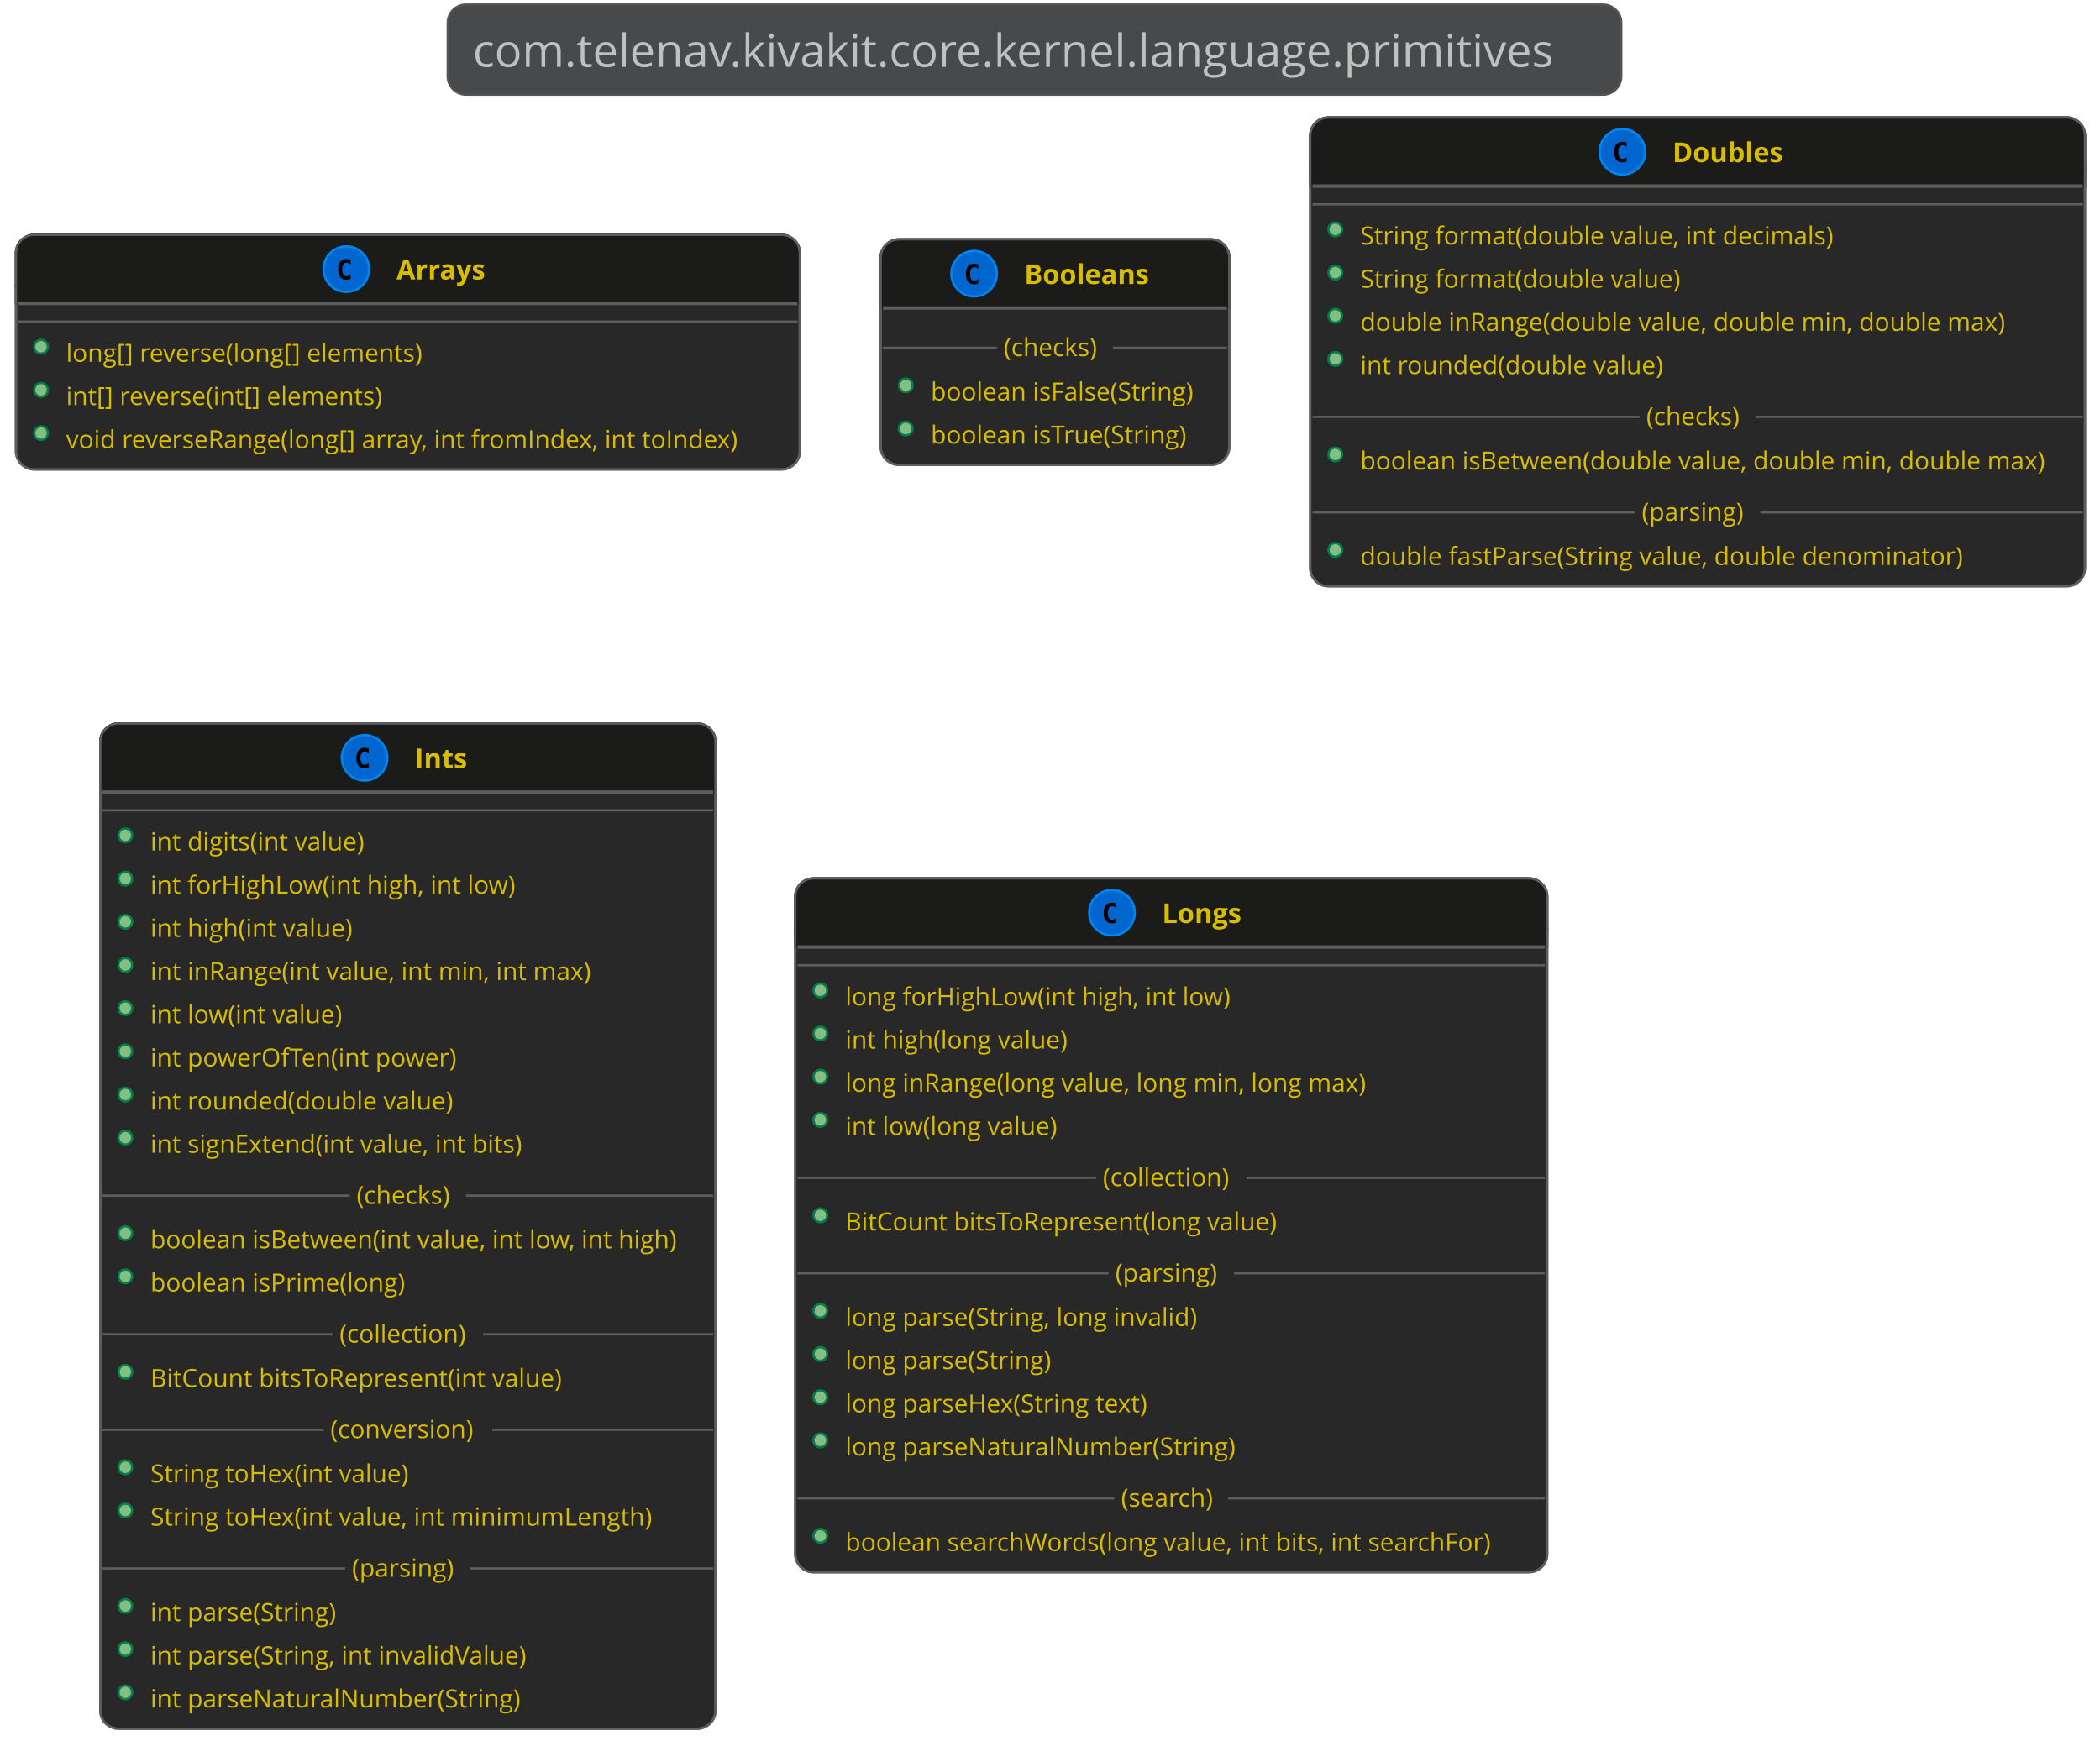
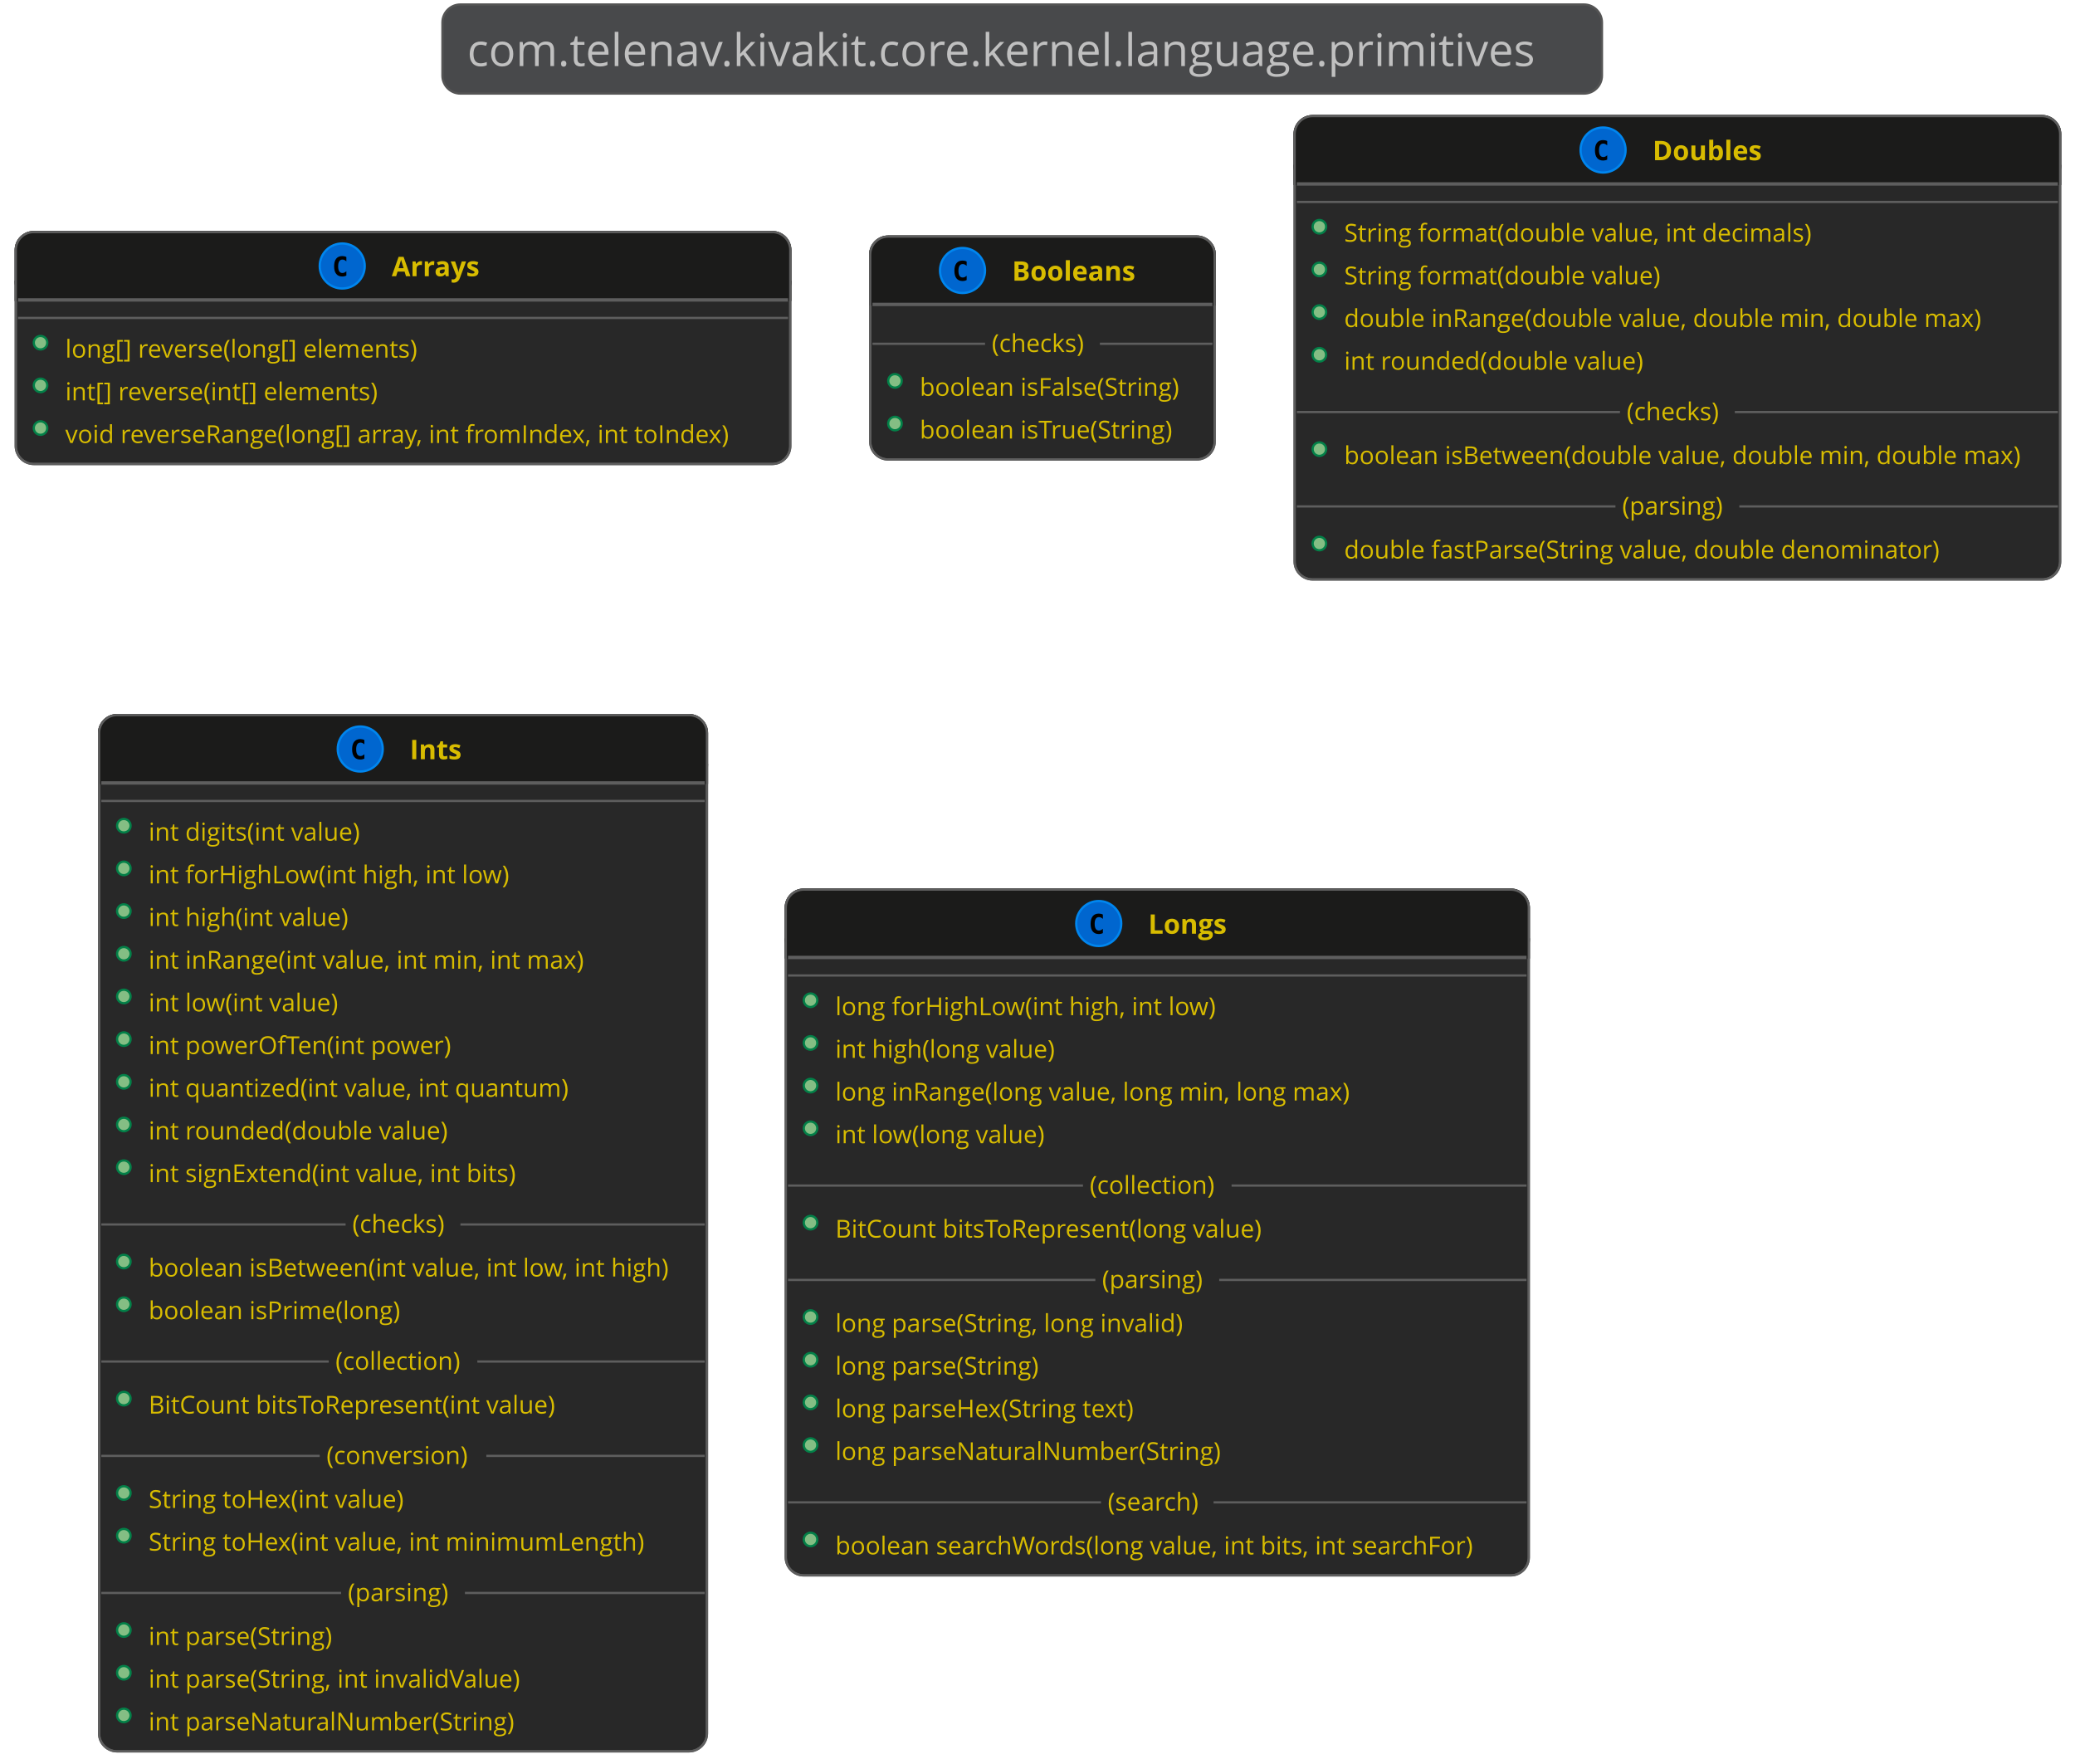
- <svg xmlns="http://www.w3.org/2000/svg" contentScriptType="application/ecmascript" contentStyleType="text/css" height="796.875px" preserveAspectRatio="none" style="width:960px;height:796px;background:#333333;" version="1.1" viewBox="0 0 960 796" width="960.417px" zoomAndPan="magnify">
+ <svg xmlns="http://www.w3.org/2000/svg" contentScriptType="application/ecmascript" contentStyleType="text/css" height="816.667px" preserveAspectRatio="none" style="width:960px;height:816px;background:#333333;" version="1.1" viewBox="0 0 960 816" width="960.417px" zoomAndPan="magnify">
  <defs />
  <g>
    <rect fill="#48494B" height="41.203" rx="8.333" ry="8.333" style="stroke:#545454;stroke-width:1.042;" width="536.458" x="204.688" y="2.083" />
    <text fill="#C0C0C0" font-family="Open Sans,Avenir,Nunito,Arial,Helvetica,SansSerif" font-size="20.833" lengthAdjust="spacing" textLength="513.542" x="216.146" y="30.558">com.telenav.kivakit.core.kernel.language.primitives</text>
    <rect codeLine="6" fill="#282828" height="107.29" id="Arrays" rx="8.333" ry="8.333" style="stroke:#5E5E5E;stroke-width:1.042;" width="358.333" x="7.292" y="107.349" />
    <rect fill="#1B1B1A" height="31.388" rx="8.333" ry="8.333" style="stroke:#1B1B1A;stroke-width:1.042;" width="358.333" x="7.292" y="107.349" />
    <rect fill="#1B1B1A" height="8.333" style="stroke:#1B1B1A;stroke-width:1.042;" width="358.333" x="7.292" y="130.404" />
    <rect codeLine="6" fill="none" height="107.29" id="Arrays" rx="8.333" ry="8.333" style="stroke:#5E5E5E;stroke-width:1.042;" width="358.333" x="7.292" y="107.349" />
    <ellipse cx="158.333" cy="123.043" fill="#0066CF" rx="10.417" ry="10.417" style="stroke:#0086EF;stroke-width:1.042;" />
    <path d="M160.244,127.468 Q159.816,127.688 159.346,127.797 Q158.876,127.907 158.358,127.907 Q156.514,127.907 155.544,126.693 Q154.574,125.478 154.574,123.183 Q154.574,120.882 155.544,119.668 Q156.514,118.453 158.358,118.453 Q158.876,118.453 159.353,118.563 Q159.829,118.673 160.244,118.892 L160.244,120.894 Q159.78,120.467 159.344,120.269 Q158.907,120.07 158.443,120.07 Q157.454,120.07 156.951,120.855 Q156.447,121.639 156.447,123.183 Q156.447,124.721 156.951,125.506 Q157.454,126.29 158.443,126.29 Q158.907,126.29 159.344,126.091 Q159.78,125.893 160.244,125.466 Z " fill="#000000" />
    <text fill="#D8BC00" font-family="Open Sans,Avenir,Nunito,Arial,Helvetica,SansSerif" font-size="12.5" font-weight="bold" lengthAdjust="spacing" textLength="41.667" x="181.25" y="127.767">Arrays</text>
    <line style="stroke:#5E5E5E;stroke-width:1.562;" x1="8.333" x2="364.583" y1="138.737" y2="138.737" />
    <line style="stroke:#5E5E5E;stroke-width:1.042;" x1="8.333" x2="364.583" y1="147.07" y2="147.07" />
    <ellipse cx="18.75" cy="158.529" fill="#84BE84" rx="3.125" ry="3.125" style="stroke:#038048;stroke-width:1.042;" />
    <text fill="#D8BC00" font-family="Open Sans,Avenir,Nunito,Arial,Helvetica,SansSerif" font-size="11.458" lengthAdjust="spacing" textLength="172.917" x="30.208" y="165.44">long[] reverse(long[] elements)</text>
    <ellipse cx="18.75" cy="178.274" fill="#84BE84" rx="3.125" ry="3.125" style="stroke:#038048;stroke-width:1.042;" />
    <text fill="#D8BC00" font-family="Open Sans,Avenir,Nunito,Arial,Helvetica,SansSerif" font-size="11.458" lengthAdjust="spacing" textLength="152.083" x="30.208" y="185.185">int[] reverse(int[] elements)</text>
    <ellipse cx="18.75" cy="198.018" fill="#84BE84" rx="3.125" ry="3.125" style="stroke:#038048;stroke-width:1.042;" />
    <text fill="#D8BC00" font-family="Open Sans,Avenir,Nunito,Arial,Helvetica,SansSerif" font-size="11.458" lengthAdjust="spacing" textLength="326.042" x="30.208" y="204.93">void reverseRange(long[] array, int fromIndex, int toIndex)</text>
    <rect codeLine="14" fill="#282828" height="103.123" id="Booleans" rx="8.333" ry="8.333" style="stroke:#5E5E5E;stroke-width:1.042;" width="159.375" x="402.604" y="109.432" />
    <rect fill="#1B1B1A" height="31.388" rx="8.333" ry="8.333" style="stroke:#1B1B1A;stroke-width:1.042;" width="159.375" x="402.604" y="109.432" />
    <rect fill="#1B1B1A" height="8.333" style="stroke:#1B1B1A;stroke-width:1.042;" width="159.375" x="402.604" y="132.487" />
    <rect codeLine="14" fill="none" height="103.123" id="Booleans" rx="8.333" ry="8.333" style="stroke:#5E5E5E;stroke-width:1.042;" width="159.375" x="402.604" y="109.432" />
    <ellipse cx="445.312" cy="125.126" fill="#0066CF" rx="10.417" ry="10.417" style="stroke:#0086EF;stroke-width:1.042;" />
    <path d="M447.223,129.551 Q446.796,129.771 446.326,129.881 Q445.856,129.991 445.337,129.991 Q443.494,129.991 442.523,128.776 Q441.553,127.561 441.553,125.266 Q441.553,122.966 442.523,121.751 Q443.494,120.536 445.337,120.536 Q445.856,120.536 446.332,120.646 Q446.808,120.756 447.223,120.976 L447.223,122.978 Q446.759,122.55 446.323,122.352 Q445.886,122.154 445.422,122.154 Q444.434,122.154 443.93,122.938 Q443.426,123.722 443.426,125.266 Q443.426,126.805 443.93,127.589 Q444.434,128.373 445.422,128.373 Q445.886,128.373 446.323,128.175 Q446.759,127.977 447.223,127.549 Z " fill="#000000" />
    <text fill="#D8BC00" font-family="Open Sans,Avenir,Nunito,Arial,Helvetica,SansSerif" font-size="12.5" font-weight="bold" lengthAdjust="spacing" textLength="59.375" x="468.229" y="129.85">Booleans</text>
    <line style="stroke:#5E5E5E;stroke-width:1.562;" x1="403.646" x2="560.938" y1="140.82" y2="140.82" />
    <ellipse cx="414.062" cy="176.19" fill="#84BE84" rx="3.125" ry="3.125" style="stroke:#038048;stroke-width:1.042;" />
    <text fill="#D8BC00" font-family="Open Sans,Avenir,Nunito,Arial,Helvetica,SansSerif" font-size="11.458" lengthAdjust="spacing" textLength="127.083" x="425.521" y="183.101">boolean isFalse(String)</text>
    <ellipse cx="414.062" cy="195.935" fill="#84BE84" rx="3.125" ry="3.125" style="stroke:#038048;stroke-width:1.042;" />
    <text fill="#D8BC00" font-family="Open Sans,Avenir,Nunito,Arial,Helvetica,SansSerif" font-size="11.458" lengthAdjust="spacing" textLength="125" x="425.521" y="202.846">boolean isTrue(String)</text>
    <line style="stroke:#5E5E5E;stroke-width:1.042;" x1="403.646" x2="455.729" y1="159.026" y2="159.026" />
    <text fill="#D8BC00" font-family="Open Sans,Avenir,Nunito,Arial,Helvetica,SansSerif" font-size="11.458" lengthAdjust="spacing" textLength="46.875" x="458.854" y="162.836">(checks)</text>
    <line style="stroke:#5E5E5E;stroke-width:1.042;" x1="508.854" x2="560.938" y1="159.026" y2="159.026" />
    <rect codeLine="21" fill="#282828" height="214.347" id="Doubles" rx="8.333" ry="8.333" style="stroke:#5E5E5E;stroke-width:1.042;" width="354.167" x="598.958" y="53.703" />
    <rect fill="#1B1B1A" height="31.388" rx="8.333" ry="8.333" style="stroke:#1B1B1A;stroke-width:1.042;" width="354.167" x="598.958" y="53.703" />
    <rect fill="#1B1B1A" height="8.333" style="stroke:#1B1B1A;stroke-width:1.042;" width="354.167" x="598.958" y="76.758" />
    <rect codeLine="21" fill="none" height="214.347" id="Doubles" rx="8.333" ry="8.333" style="stroke:#5E5E5E;stroke-width:1.042;" width="354.167" x="598.958" y="53.703" />
    <ellipse cx="741.667" cy="69.397" fill="#0066CF" rx="10.417" ry="10.417" style="stroke:#0086EF;stroke-width:1.042;" />
    <path d="M743.577,73.822 Q743.15,74.042 742.68,74.152 Q742.21,74.261 741.691,74.261 Q739.848,74.261 738.877,73.047 Q737.907,71.832 737.907,69.537 Q737.907,67.236 738.877,66.022 Q739.848,64.807 741.691,64.807 Q742.21,64.807 742.686,64.917 Q743.162,65.027 743.577,65.247 L743.577,67.249 Q743.113,66.821 742.677,66.623 Q742.24,66.425 741.777,66.425 Q740.788,66.425 740.284,67.209 Q739.781,67.993 739.781,69.537 Q739.781,71.075 740.284,71.86 Q740.788,72.644 741.777,72.644 Q742.24,72.644 742.677,72.446 Q743.113,72.247 743.577,71.82 Z " fill="#000000" />
    <text fill="#D8BC00" font-family="Open Sans,Avenir,Nunito,Arial,Helvetica,SansSerif" font-size="12.5" font-weight="bold" lengthAdjust="spacing" textLength="54.167" x="764.583" y="74.121">Doubles</text>
    <line style="stroke:#5E5E5E;stroke-width:1.562;" x1="600" x2="952.083" y1="85.091" y2="85.091" />
    <line style="stroke:#5E5E5E;stroke-width:1.042;" x1="600" x2="952.083" y1="93.424" y2="93.424" />
    <ellipse cx="610.417" cy="104.883" fill="#84BE84" rx="3.125" ry="3.125" style="stroke:#038048;stroke-width:1.042;" />
    <text fill="#D8BC00" font-family="Open Sans,Avenir,Nunito,Arial,Helvetica,SansSerif" font-size="11.458" lengthAdjust="spacing" textLength="226.042" x="621.875" y="111.794">String format(double value, int decimals)</text>
    <ellipse cx="610.417" cy="124.628" fill="#84BE84" rx="3.125" ry="3.125" style="stroke:#038048;stroke-width:1.042;" />
    <text fill="#D8BC00" font-family="Open Sans,Avenir,Nunito,Arial,Helvetica,SansSerif" font-size="11.458" lengthAdjust="spacing" textLength="153.125" x="621.875" y="131.539">String format(double value)</text>
    <ellipse cx="610.417" cy="144.373" fill="#84BE84" rx="3.125" ry="3.125" style="stroke:#038048;stroke-width:1.042;" />
    <text fill="#D8BC00" font-family="Open Sans,Avenir,Nunito,Arial,Helvetica,SansSerif" font-size="11.458" lengthAdjust="spacing" textLength="306.25" x="621.875" y="151.284">double inRange(double value, double min, double max)</text>
    <ellipse cx="610.417" cy="164.117" fill="#84BE84" rx="3.125" ry="3.125" style="stroke:#038048;stroke-width:1.042;" />
    <text fill="#D8BC00" font-family="Open Sans,Avenir,Nunito,Arial,Helvetica,SansSerif" font-size="11.458" lengthAdjust="spacing" textLength="144.792" x="621.875" y="171.029">int rounded(double value)</text>
    <ellipse cx="610.417" cy="207.774" fill="#84BE84" rx="3.125" ry="3.125" style="stroke:#038048;stroke-width:1.042;" />
    <text fill="#D8BC00" font-family="Open Sans,Avenir,Nunito,Arial,Helvetica,SansSerif" font-size="11.458" lengthAdjust="spacing" textLength="321.875" x="621.875" y="214.685">boolean isBetween(double value, double min, double max)</text>
    <line style="stroke:#5E5E5E;stroke-width:1.042;" x1="600" x2="749.479" y1="190.61" y2="190.61" />
    <text fill="#D8BC00" font-family="Open Sans,Avenir,Nunito,Arial,Helvetica,SansSerif" font-size="11.458" lengthAdjust="spacing" textLength="46.875" x="752.604" y="194.419">(checks)</text>
    <line style="stroke:#5E5E5E;stroke-width:1.042;" x1="802.604" x2="952.083" y1="190.61" y2="190.61" />
    <ellipse cx="610.417" cy="251.43" fill="#84BE84" rx="3.125" ry="3.125" style="stroke:#038048;stroke-width:1.042;" />
    <text fill="#D8BC00" font-family="Open Sans,Avenir,Nunito,Arial,Helvetica,SansSerif" font-size="11.458" lengthAdjust="spacing" textLength="286.458" x="621.875" y="258.341">double fastParse(String value, double denominator)</text>
    <line style="stroke:#5E5E5E;stroke-width:1.042;" x1="600" x2="747.396" y1="234.266" y2="234.266" />
    <text fill="#D8BC00" font-family="Open Sans,Avenir,Nunito,Arial,Helvetica,SansSerif" font-size="11.458" lengthAdjust="spacing" textLength="51.042" x="750.521" y="238.076">(parsing)</text>
    <line style="stroke:#5E5E5E;stroke-width:1.042;" x1="804.688" x2="952.083" y1="234.266" y2="234.266" />
-     <rect codeLine="34" fill="#282828" height="459.619" id="Ints" rx="8.333" ry="8.333" style="stroke:#5E5E5E;stroke-width:1.042;" width="281.25" x="45.833" y="330.786" />
+     <rect codeLine="34" fill="#282828" height="479.364" id="Ints" rx="8.333" ry="8.333" style="stroke:#5E5E5E;stroke-width:1.042;" width="281.25" x="45.833" y="330.786" />
    <rect fill="#1B1B1A" height="31.388" rx="8.333" ry="8.333" style="stroke:#1B1B1A;stroke-width:1.042;" width="281.25" x="45.833" y="330.786" />
    <rect fill="#1B1B1A" height="8.333" style="stroke:#1B1B1A;stroke-width:1.042;" width="281.25" x="45.833" y="353.841" />
-     <rect codeLine="34" fill="none" height="459.619" id="Ints" rx="8.333" ry="8.333" style="stroke:#5E5E5E;stroke-width:1.042;" width="281.25" x="45.833" y="330.786" />
+     <rect codeLine="34" fill="none" height="479.364" id="Ints" rx="8.333" ry="8.333" style="stroke:#5E5E5E;stroke-width:1.042;" width="281.25" x="45.833" y="330.786" />
    <ellipse cx="166.667" cy="346.48" fill="#0066CF" rx="10.417" ry="10.417" style="stroke:#0086EF;stroke-width:1.042;" />
    <path d="M168.577,350.905 Q168.15,351.125 167.68,351.235 Q167.21,351.345 166.691,351.345 Q164.848,351.345 163.877,350.13 Q162.907,348.916 162.907,346.621 Q162.907,344.32 163.877,343.105 Q164.848,341.89 166.691,341.89 Q167.21,341.89 167.686,342 Q168.162,342.11 168.577,342.33 L168.577,344.332 Q168.113,343.905 167.677,343.706 Q167.24,343.508 166.776,343.508 Q165.788,343.508 165.284,344.292 Q164.781,345.077 164.781,346.621 Q164.781,348.159 165.284,348.943 Q165.788,349.727 166.776,349.727 Q167.24,349.727 167.677,349.529 Q168.113,349.331 168.577,348.903 Z " fill="#000000" />
    <text fill="#D8BC00" font-family="Open Sans,Avenir,Nunito,Arial,Helvetica,SansSerif" font-size="12.5" font-weight="bold" lengthAdjust="spacing" textLength="25" x="189.583" y="351.204">Ints</text>
    <line style="stroke:#5E5E5E;stroke-width:1.562;" x1="46.875" x2="326.042" y1="362.175" y2="362.175" />
    <line style="stroke:#5E5E5E;stroke-width:1.042;" x1="46.875" x2="326.042" y1="370.508" y2="370.508" />
    <ellipse cx="57.292" cy="381.966" fill="#84BE84" rx="3.125" ry="3.125" style="stroke:#038048;stroke-width:1.042;" />
    <text fill="#D8BC00" font-family="Open Sans,Avenir,Nunito,Arial,Helvetica,SansSerif" font-size="11.458" lengthAdjust="spacing" textLength="104.167" x="68.75" y="388.877">int digits(int value)</text>
    <ellipse cx="57.292" cy="401.711" fill="#84BE84" rx="3.125" ry="3.125" style="stroke:#038048;stroke-width:1.042;" />
    <text fill="#D8BC00" font-family="Open Sans,Avenir,Nunito,Arial,Helvetica,SansSerif" font-size="11.458" lengthAdjust="spacing" textLength="176.042" x="68.75" y="408.622">int forHighLow(int high, int low)</text>
    <ellipse cx="57.292" cy="421.456" fill="#84BE84" rx="3.125" ry="3.125" style="stroke:#038048;stroke-width:1.042;" />
    <text fill="#D8BC00" font-family="Open Sans,Avenir,Nunito,Arial,Helvetica,SansSerif" font-size="11.458" lengthAdjust="spacing" textLength="97.917" x="68.75" y="428.367">int high(int value)</text>
    <ellipse cx="57.292" cy="441.201" fill="#84BE84" rx="3.125" ry="3.125" style="stroke:#038048;stroke-width:1.042;" />
    <text fill="#D8BC00" font-family="Open Sans,Avenir,Nunito,Arial,Helvetica,SansSerif" font-size="11.458" lengthAdjust="spacing" textLength="210.417" x="68.75" y="448.112">int inRange(int value, int min, int max)</text>
    <ellipse cx="57.292" cy="460.946" fill="#84BE84" rx="3.125" ry="3.125" style="stroke:#038048;stroke-width:1.042;" />
    <text fill="#D8BC00" font-family="Open Sans,Avenir,Nunito,Arial,Helvetica,SansSerif" font-size="11.458" lengthAdjust="spacing" textLength="91.667" x="68.75" y="467.857">int low(int value)</text>
    <ellipse cx="57.292" cy="480.69" fill="#84BE84" rx="3.125" ry="3.125" style="stroke:#038048;stroke-width:1.042;" />
    <text fill="#D8BC00" font-family="Open Sans,Avenir,Nunito,Arial,Helvetica,SansSerif" font-size="11.458" lengthAdjust="spacing" textLength="146.875" x="68.75" y="487.602">int powerOfTen(int power)</text>
    <ellipse cx="57.292" cy="500.435" fill="#84BE84" rx="3.125" ry="3.125" style="stroke:#038048;stroke-width:1.042;" />
-     <text fill="#D8BC00" font-family="Open Sans,Avenir,Nunito,Arial,Helvetica,SansSerif" font-size="11.458" lengthAdjust="spacing" textLength="144.792" x="68.75" y="507.347">int rounded(double value)</text>
+     <text fill="#D8BC00" font-family="Open Sans,Avenir,Nunito,Arial,Helvetica,SansSerif" font-size="11.458" lengthAdjust="spacing" textLength="202.083" x="68.75" y="507.347">int quantized(int value, int quantum)</text>
    <ellipse cx="57.292" cy="520.18" fill="#84BE84" rx="3.125" ry="3.125" style="stroke:#038048;stroke-width:1.042;" />
-     <text fill="#D8BC00" font-family="Open Sans,Avenir,Nunito,Arial,Helvetica,SansSerif" font-size="11.458" lengthAdjust="spacing" textLength="180.208" x="68.75" y="527.091">int signExtend(int value, int bits)</text>
-     <ellipse cx="57.292" cy="563.837" fill="#84BE84" rx="3.125" ry="3.125" style="stroke:#038048;stroke-width:1.042;" />
-     <text fill="#D8BC00" font-family="Open Sans,Avenir,Nunito,Arial,Helvetica,SansSerif" font-size="11.458" lengthAdjust="spacing" textLength="248.958" x="68.75" y="570.748">boolean isBetween(int value, int low, int high)</text>
+     <text fill="#D8BC00" font-family="Open Sans,Avenir,Nunito,Arial,Helvetica,SansSerif" font-size="11.458" lengthAdjust="spacing" textLength="144.792" x="68.75" y="527.091">int rounded(double value)</text>
+     <ellipse cx="57.292" cy="539.925" fill="#84BE84" rx="3.125" ry="3.125" style="stroke:#038048;stroke-width:1.042;" />
+     <text fill="#D8BC00" font-family="Open Sans,Avenir,Nunito,Arial,Helvetica,SansSerif" font-size="11.458" lengthAdjust="spacing" textLength="180.208" x="68.75" y="546.836">int signExtend(int value, int bits)</text>
    <ellipse cx="57.292" cy="583.582" fill="#84BE84" rx="3.125" ry="3.125" style="stroke:#038048;stroke-width:1.042;" />
-     <text fill="#D8BC00" font-family="Open Sans,Avenir,Nunito,Arial,Helvetica,SansSerif" font-size="11.458" lengthAdjust="spacing" textLength="121.875" x="68.75" y="590.493">boolean isPrime(long)</text>
-     <line style="stroke:#5E5E5E;stroke-width:1.042;" x1="46.875" x2="159.896" y1="546.673" y2="546.673" />
-     <text fill="#D8BC00" font-family="Open Sans,Avenir,Nunito,Arial,Helvetica,SansSerif" font-size="11.458" lengthAdjust="spacing" textLength="46.875" x="163.021" y="550.482">(checks)</text>
-     <line style="stroke:#5E5E5E;stroke-width:1.042;" x1="213.021" x2="326.042" y1="546.673" y2="546.673" />
-     <ellipse cx="57.292" cy="627.238" fill="#84BE84" rx="3.125" ry="3.125" style="stroke:#038048;stroke-width:1.042;" />
-     <text fill="#D8BC00" font-family="Open Sans,Avenir,Nunito,Arial,Helvetica,SansSerif" font-size="11.458" lengthAdjust="spacing" textLength="197.917" x="68.75" y="634.149">BitCount bitsToRepresent(int value)</text>
-     <line style="stroke:#5E5E5E;stroke-width:1.042;" x1="46.875" x2="152.083" y1="610.074" y2="610.074" />
-     <text fill="#D8BC00" font-family="Open Sans,Avenir,Nunito,Arial,Helvetica,SansSerif" font-size="11.458" lengthAdjust="spacing" textLength="62.5" x="155.208" y="613.884">(collection)</text>
-     <line style="stroke:#5E5E5E;stroke-width:1.042;" x1="220.833" x2="326.042" y1="610.074" y2="610.074" />
-     <ellipse cx="57.292" cy="670.894" fill="#84BE84" rx="3.125" ry="3.125" style="stroke:#038048;stroke-width:1.042;" />
-     <text fill="#D8BC00" font-family="Open Sans,Avenir,Nunito,Arial,Helvetica,SansSerif" font-size="11.458" lengthAdjust="spacing" textLength="125" x="68.75" y="677.806">String toHex(int value)</text>
+     <text fill="#D8BC00" font-family="Open Sans,Avenir,Nunito,Arial,Helvetica,SansSerif" font-size="11.458" lengthAdjust="spacing" textLength="248.958" x="68.75" y="590.493">boolean isBetween(int value, int low, int high)</text>
+     <ellipse cx="57.292" cy="603.326" fill="#84BE84" rx="3.125" ry="3.125" style="stroke:#038048;stroke-width:1.042;" />
+     <text fill="#D8BC00" font-family="Open Sans,Avenir,Nunito,Arial,Helvetica,SansSerif" font-size="11.458" lengthAdjust="spacing" textLength="121.875" x="68.75" y="610.238">boolean isPrime(long)</text>
+     <line style="stroke:#5E5E5E;stroke-width:1.042;" x1="46.875" x2="159.896" y1="566.417" y2="566.417" />
+     <text fill="#D8BC00" font-family="Open Sans,Avenir,Nunito,Arial,Helvetica,SansSerif" font-size="11.458" lengthAdjust="spacing" textLength="46.875" x="163.021" y="570.227">(checks)</text>
+     <line style="stroke:#5E5E5E;stroke-width:1.042;" x1="213.021" x2="326.042" y1="566.417" y2="566.417" />
+     <ellipse cx="57.292" cy="646.983" fill="#84BE84" rx="3.125" ry="3.125" style="stroke:#038048;stroke-width:1.042;" />
+     <text fill="#D8BC00" font-family="Open Sans,Avenir,Nunito,Arial,Helvetica,SansSerif" font-size="11.458" lengthAdjust="spacing" textLength="197.917" x="68.75" y="653.894">BitCount bitsToRepresent(int value)</text>
+     <line style="stroke:#5E5E5E;stroke-width:1.042;" x1="46.875" x2="152.083" y1="629.819" y2="629.819" />
+     <text fill="#D8BC00" font-family="Open Sans,Avenir,Nunito,Arial,Helvetica,SansSerif" font-size="11.458" lengthAdjust="spacing" textLength="62.5" x="155.208" y="633.628">(collection)</text>
+     <line style="stroke:#5E5E5E;stroke-width:1.042;" x1="220.833" x2="326.042" y1="629.819" y2="629.819" />
    <ellipse cx="57.292" cy="690.639" fill="#84BE84" rx="3.125" ry="3.125" style="stroke:#038048;stroke-width:1.042;" />
-     <text fill="#D8BC00" font-family="Open Sans,Avenir,Nunito,Arial,Helvetica,SansSerif" font-size="11.458" lengthAdjust="spacing" textLength="239.583" x="68.75" y="697.551">String toHex(int value, int minimumLength)</text>
-     <line style="stroke:#5E5E5E;stroke-width:1.042;" x1="46.875" x2="147.917" y1="653.73" y2="653.73" />
-     <text fill="#D8BC00" font-family="Open Sans,Avenir,Nunito,Arial,Helvetica,SansSerif" font-size="11.458" lengthAdjust="spacing" textLength="70.833" x="151.042" y="657.54">(conversion)</text>
-     <line style="stroke:#5E5E5E;stroke-width:1.042;" x1="225" x2="326.042" y1="653.73" y2="653.73" />
-     <ellipse cx="57.292" cy="734.296" fill="#84BE84" rx="3.125" ry="3.125" style="stroke:#038048;stroke-width:1.042;" />
-     <text fill="#D8BC00" font-family="Open Sans,Avenir,Nunito,Arial,Helvetica,SansSerif" font-size="11.458" lengthAdjust="spacing" textLength="90.625" x="68.75" y="741.207">int parse(String)</text>
+     <text fill="#D8BC00" font-family="Open Sans,Avenir,Nunito,Arial,Helvetica,SansSerif" font-size="11.458" lengthAdjust="spacing" textLength="125" x="68.75" y="697.551">String toHex(int value)</text>
+     <ellipse cx="57.292" cy="710.384" fill="#84BE84" rx="3.125" ry="3.125" style="stroke:#038048;stroke-width:1.042;" />
+     <text fill="#D8BC00" font-family="Open Sans,Avenir,Nunito,Arial,Helvetica,SansSerif" font-size="11.458" lengthAdjust="spacing" textLength="239.583" x="68.75" y="717.295">String toHex(int value, int minimumLength)</text>
+     <line style="stroke:#5E5E5E;stroke-width:1.042;" x1="46.875" x2="147.917" y1="673.475" y2="673.475" />
+     <text fill="#D8BC00" font-family="Open Sans,Avenir,Nunito,Arial,Helvetica,SansSerif" font-size="11.458" lengthAdjust="spacing" textLength="70.833" x="151.042" y="677.285">(conversion)</text>
+     <line style="stroke:#5E5E5E;stroke-width:1.042;" x1="225" x2="326.042" y1="673.475" y2="673.475" />
    <ellipse cx="57.292" cy="754.04" fill="#84BE84" rx="3.125" ry="3.125" style="stroke:#038048;stroke-width:1.042;" />
-     <text fill="#D8BC00" font-family="Open Sans,Avenir,Nunito,Arial,Helvetica,SansSerif" font-size="11.458" lengthAdjust="spacing" textLength="181.25" x="68.75" y="760.952">int parse(String, int invalidValue)</text>
+     <text fill="#D8BC00" font-family="Open Sans,Avenir,Nunito,Arial,Helvetica,SansSerif" font-size="11.458" lengthAdjust="spacing" textLength="90.625" x="68.75" y="760.952">int parse(String)</text>
    <ellipse cx="57.292" cy="773.785" fill="#84BE84" rx="3.125" ry="3.125" style="stroke:#038048;stroke-width:1.042;" />
-     <text fill="#D8BC00" font-family="Open Sans,Avenir,Nunito,Arial,Helvetica,SansSerif" font-size="11.458" lengthAdjust="spacing" textLength="176.042" x="68.75" y="780.697">int parseNaturalNumber(String)</text>
-     <line style="stroke:#5E5E5E;stroke-width:1.042;" x1="46.875" x2="157.812" y1="717.132" y2="717.132" />
-     <text fill="#D8BC00" font-family="Open Sans,Avenir,Nunito,Arial,Helvetica,SansSerif" font-size="11.458" lengthAdjust="spacing" textLength="51.042" x="160.938" y="720.941">(parsing)</text>
-     <line style="stroke:#5E5E5E;stroke-width:1.042;" x1="215.104" x2="326.042" y1="717.132" y2="717.132" />
-     <rect codeLine="59" fill="#282828" height="317.238" id="Longs" rx="8.333" ry="8.333" style="stroke:#5E5E5E;stroke-width:1.042;" width="343.75" x="363.542" y="401.62" />
-     <rect fill="#1B1B1A" height="31.388" rx="8.333" ry="8.333" style="stroke:#1B1B1A;stroke-width:1.042;" width="343.75" x="363.542" y="401.62" />
-     <rect fill="#1B1B1A" height="8.333" style="stroke:#1B1B1A;stroke-width:1.042;" width="343.75" x="363.542" y="424.675" />
-     <rect codeLine="59" fill="none" height="317.238" id="Longs" rx="8.333" ry="8.333" style="stroke:#5E5E5E;stroke-width:1.042;" width="343.75" x="363.542" y="401.62" />
-     <ellipse cx="508.333" cy="417.314" fill="#0066CF" rx="10.417" ry="10.417" style="stroke:#0086EF;stroke-width:1.042;" />
-     <path d="M510.244,421.739 Q509.817,421.958 509.346,422.068 Q508.877,422.178 508.358,422.178 Q506.514,422.178 505.544,420.964 Q504.574,419.749 504.574,417.454 Q504.574,415.153 505.544,413.938 Q506.514,412.724 508.358,412.724 Q508.877,412.724 509.353,412.834 Q509.829,412.943 510.244,413.163 L510.244,415.165 Q509.78,414.738 509.344,414.54 Q508.907,414.341 508.443,414.341 Q507.454,414.341 506.951,415.125 Q506.447,415.91 506.447,417.454 Q506.447,418.992 506.951,419.776 Q507.454,420.561 508.443,420.561 Q508.907,420.561 509.344,420.362 Q509.78,420.164 510.244,419.737 Z " fill="#000000" />
-     <text fill="#D8BC00" font-family="Open Sans,Avenir,Nunito,Arial,Helvetica,SansSerif" font-size="12.5" font-weight="bold" lengthAdjust="spacing" textLength="39.583" x="531.25" y="422.038">Longs</text>
-     <line style="stroke:#5E5E5E;stroke-width:1.562;" x1="364.583" x2="706.25" y1="433.008" y2="433.008" />
-     <line style="stroke:#5E5E5E;stroke-width:1.042;" x1="364.583" x2="706.25" y1="441.341" y2="441.341" />
-     <ellipse cx="375" cy="452.8" fill="#84BE84" rx="3.125" ry="3.125" style="stroke:#038048;stroke-width:1.042;" />
-     <text fill="#D8BC00" font-family="Open Sans,Avenir,Nunito,Arial,Helvetica,SansSerif" font-size="11.458" lengthAdjust="spacing" textLength="186.458" x="386.458" y="459.711">long forHighLow(int high, int low)</text>
-     <ellipse cx="375" cy="472.544" fill="#84BE84" rx="3.125" ry="3.125" style="stroke:#038048;stroke-width:1.042;" />
-     <text fill="#D8BC00" font-family="Open Sans,Avenir,Nunito,Arial,Helvetica,SansSerif" font-size="11.458" lengthAdjust="spacing" textLength="108.333" x="386.458" y="479.456">int high(long value)</text>
-     <ellipse cx="375" cy="492.289" fill="#84BE84" rx="3.125" ry="3.125" style="stroke:#038048;stroke-width:1.042;" />
-     <text fill="#D8BC00" font-family="Open Sans,Avenir,Nunito,Arial,Helvetica,SansSerif" font-size="11.458" lengthAdjust="spacing" textLength="252.083" x="386.458" y="499.2">long inRange(long value, long min, long max)</text>
-     <ellipse cx="375" cy="512.034" fill="#84BE84" rx="3.125" ry="3.125" style="stroke:#038048;stroke-width:1.042;" />
-     <text fill="#D8BC00" font-family="Open Sans,Avenir,Nunito,Arial,Helvetica,SansSerif" font-size="11.458" lengthAdjust="spacing" textLength="102.083" x="386.458" y="518.945">int low(long value)</text>
-     <ellipse cx="375" cy="555.691" fill="#84BE84" rx="3.125" ry="3.125" style="stroke:#038048;stroke-width:1.042;" />
-     <text fill="#D8BC00" font-family="Open Sans,Avenir,Nunito,Arial,Helvetica,SansSerif" font-size="11.458" lengthAdjust="spacing" textLength="208.333" x="386.458" y="562.602">BitCount bitsToRepresent(long value)</text>
-     <line style="stroke:#5E5E5E;stroke-width:1.042;" x1="364.583" x2="501.042" y1="538.526" y2="538.526" />
-     <text fill="#D8BC00" font-family="Open Sans,Avenir,Nunito,Arial,Helvetica,SansSerif" font-size="11.458" lengthAdjust="spacing" textLength="62.5" x="504.167" y="542.336">(collection)</text>
-     <line style="stroke:#5E5E5E;stroke-width:1.042;" x1="569.792" x2="706.25" y1="538.526" y2="538.526" />
-     <ellipse cx="375" cy="599.347" fill="#84BE84" rx="3.125" ry="3.125" style="stroke:#038048;stroke-width:1.042;" />
-     <text fill="#D8BC00" font-family="Open Sans,Avenir,Nunito,Arial,Helvetica,SansSerif" font-size="11.458" lengthAdjust="spacing" textLength="171.875" x="386.458" y="606.258">long parse(String, long invalid)</text>
-     <ellipse cx="375" cy="619.092" fill="#84BE84" rx="3.125" ry="3.125" style="stroke:#038048;stroke-width:1.042;" />
-     <text fill="#D8BC00" font-family="Open Sans,Avenir,Nunito,Arial,Helvetica,SansSerif" font-size="11.458" lengthAdjust="spacing" textLength="101.042" x="386.458" y="626.003">long parse(String)</text>
-     <ellipse cx="375" cy="638.837" fill="#84BE84" rx="3.125" ry="3.125" style="stroke:#038048;stroke-width:1.042;" />
-     <text fill="#D8BC00" font-family="Open Sans,Avenir,Nunito,Arial,Helvetica,SansSerif" font-size="11.458" lengthAdjust="spacing" textLength="147.917" x="386.458" y="645.748">long parseHex(String text)</text>
-     <ellipse cx="375" cy="658.582" fill="#84BE84" rx="3.125" ry="3.125" style="stroke:#038048;stroke-width:1.042;" />
-     <text fill="#D8BC00" font-family="Open Sans,Avenir,Nunito,Arial,Helvetica,SansSerif" font-size="11.458" lengthAdjust="spacing" textLength="186.458" x="386.458" y="665.493">long parseNaturalNumber(String)</text>
-     <line style="stroke:#5E5E5E;stroke-width:1.042;" x1="364.583" x2="506.771" y1="582.183" y2="582.183" />
-     <text fill="#D8BC00" font-family="Open Sans,Avenir,Nunito,Arial,Helvetica,SansSerif" font-size="11.458" lengthAdjust="spacing" textLength="51.042" x="509.896" y="585.992">(parsing)</text>
-     <line style="stroke:#5E5E5E;stroke-width:1.042;" x1="564.062" x2="706.25" y1="582.183" y2="582.183" />
-     <ellipse cx="375" cy="702.238" fill="#84BE84" rx="3.125" ry="3.125" style="stroke:#038048;stroke-width:1.042;" />
-     <text fill="#D8BC00" font-family="Open Sans,Avenir,Nunito,Arial,Helvetica,SansSerif" font-size="11.458" lengthAdjust="spacing" textLength="311.458" x="386.458" y="709.149">boolean searchWords(long value, int bits, int searchFor)</text>
-     <line style="stroke:#5E5E5E;stroke-width:1.042;" x1="364.583" x2="509.375" y1="685.074" y2="685.074" />
-     <text fill="#D8BC00" font-family="Open Sans,Avenir,Nunito,Arial,Helvetica,SansSerif" font-size="11.458" lengthAdjust="spacing" textLength="45.833" x="512.5" y="688.884">(search)</text>
-     <line style="stroke:#5E5E5E;stroke-width:1.042;" x1="561.458" x2="706.25" y1="685.074" y2="685.074" />
+     <text fill="#D8BC00" font-family="Open Sans,Avenir,Nunito,Arial,Helvetica,SansSerif" font-size="11.458" lengthAdjust="spacing" textLength="181.25" x="68.75" y="780.697">int parse(String, int invalidValue)</text>
+     <ellipse cx="57.292" cy="793.53" fill="#84BE84" rx="3.125" ry="3.125" style="stroke:#038048;stroke-width:1.042;" />
+     <text fill="#D8BC00" font-family="Open Sans,Avenir,Nunito,Arial,Helvetica,SansSerif" font-size="11.458" lengthAdjust="spacing" textLength="176.042" x="68.75" y="800.442">int parseNaturalNumber(String)</text>
+     <line style="stroke:#5E5E5E;stroke-width:1.042;" x1="46.875" x2="157.812" y1="736.876" y2="736.876" />
+     <text fill="#D8BC00" font-family="Open Sans,Avenir,Nunito,Arial,Helvetica,SansSerif" font-size="11.458" lengthAdjust="spacing" textLength="51.042" x="160.938" y="740.686">(parsing)</text>
+     <line style="stroke:#5E5E5E;stroke-width:1.042;" x1="215.104" x2="326.042" y1="736.876" y2="736.876" />
+     <rect codeLine="60" fill="#282828" height="317.238" id="Longs" rx="8.333" ry="8.333" style="stroke:#5E5E5E;stroke-width:1.042;" width="343.75" x="363.542" y="411.515" />
+     <rect fill="#1B1B1A" height="31.388" rx="8.333" ry="8.333" style="stroke:#1B1B1A;stroke-width:1.042;" width="343.75" x="363.542" y="411.515" />
+     <rect fill="#1B1B1A" height="8.333" style="stroke:#1B1B1A;stroke-width:1.042;" width="343.75" x="363.542" y="434.57" />
+     <rect codeLine="60" fill="none" height="317.238" id="Longs" rx="8.333" ry="8.333" style="stroke:#5E5E5E;stroke-width:1.042;" width="343.75" x="363.542" y="411.515" />
+     <ellipse cx="508.333" cy="427.209" fill="#0066CF" rx="10.417" ry="10.417" style="stroke:#0086EF;stroke-width:1.042;" />
+     <path d="M510.244,431.635 Q509.817,431.854 509.346,431.964 Q508.877,432.074 508.358,432.074 Q506.514,432.074 505.544,430.859 Q504.574,429.645 504.574,427.35 Q504.574,425.049 505.544,423.834 Q506.514,422.62 508.358,422.62 Q508.877,422.62 509.353,422.729 Q509.829,422.839 510.244,423.059 L510.244,425.061 Q509.78,424.634 509.344,424.435 Q508.907,424.237 508.443,424.237 Q507.454,424.237 506.951,425.021 Q506.447,425.806 506.447,427.35 Q506.447,428.888 506.951,429.672 Q507.454,430.457 508.443,430.457 Q508.907,430.457 509.344,430.258 Q509.78,430.06 510.244,429.633 Z " fill="#000000" />
+     <text fill="#D8BC00" font-family="Open Sans,Avenir,Nunito,Arial,Helvetica,SansSerif" font-size="12.5" font-weight="bold" lengthAdjust="spacing" textLength="39.583" x="531.25" y="431.934">Longs</text>
+     <line style="stroke:#5E5E5E;stroke-width:1.562;" x1="364.583" x2="706.25" y1="442.904" y2="442.904" />
+     <line style="stroke:#5E5E5E;stroke-width:1.042;" x1="364.583" x2="706.25" y1="451.237" y2="451.237" />
+     <ellipse cx="375" cy="462.695" fill="#84BE84" rx="3.125" ry="3.125" style="stroke:#038048;stroke-width:1.042;" />
+     <text fill="#D8BC00" font-family="Open Sans,Avenir,Nunito,Arial,Helvetica,SansSerif" font-size="11.458" lengthAdjust="spacing" textLength="186.458" x="386.458" y="469.606">long forHighLow(int high, int low)</text>
+     <ellipse cx="375" cy="482.44" fill="#84BE84" rx="3.125" ry="3.125" style="stroke:#038048;stroke-width:1.042;" />
+     <text fill="#D8BC00" font-family="Open Sans,Avenir,Nunito,Arial,Helvetica,SansSerif" font-size="11.458" lengthAdjust="spacing" textLength="108.333" x="386.458" y="489.351">int high(long value)</text>
+     <ellipse cx="375" cy="502.185" fill="#84BE84" rx="3.125" ry="3.125" style="stroke:#038048;stroke-width:1.042;" />
+     <text fill="#D8BC00" font-family="Open Sans,Avenir,Nunito,Arial,Helvetica,SansSerif" font-size="11.458" lengthAdjust="spacing" textLength="252.083" x="386.458" y="509.096">long inRange(long value, long min, long max)</text>
+     <ellipse cx="375" cy="521.93" fill="#84BE84" rx="3.125" ry="3.125" style="stroke:#038048;stroke-width:1.042;" />
+     <text fill="#D8BC00" font-family="Open Sans,Avenir,Nunito,Arial,Helvetica,SansSerif" font-size="11.458" lengthAdjust="spacing" textLength="102.083" x="386.458" y="528.841">int low(long value)</text>
+     <ellipse cx="375" cy="565.586" fill="#84BE84" rx="3.125" ry="3.125" style="stroke:#038048;stroke-width:1.042;" />
+     <text fill="#D8BC00" font-family="Open Sans,Avenir,Nunito,Arial,Helvetica,SansSerif" font-size="11.458" lengthAdjust="spacing" textLength="208.333" x="386.458" y="572.498">BitCount bitsToRepresent(long value)</text>
+     <line style="stroke:#5E5E5E;stroke-width:1.042;" x1="364.583" x2="501.042" y1="548.422" y2="548.422" />
+     <text fill="#D8BC00" font-family="Open Sans,Avenir,Nunito,Arial,Helvetica,SansSerif" font-size="11.458" lengthAdjust="spacing" textLength="62.5" x="504.167" y="552.232">(collection)</text>
+     <line style="stroke:#5E5E5E;stroke-width:1.042;" x1="569.792" x2="706.25" y1="548.422" y2="548.422" />
+     <ellipse cx="375" cy="609.243" fill="#84BE84" rx="3.125" ry="3.125" style="stroke:#038048;stroke-width:1.042;" />
+     <text fill="#D8BC00" font-family="Open Sans,Avenir,Nunito,Arial,Helvetica,SansSerif" font-size="11.458" lengthAdjust="spacing" textLength="171.875" x="386.458" y="616.154">long parse(String, long invalid)</text>
+     <ellipse cx="375" cy="628.988" fill="#84BE84" rx="3.125" ry="3.125" style="stroke:#038048;stroke-width:1.042;" />
+     <text fill="#D8BC00" font-family="Open Sans,Avenir,Nunito,Arial,Helvetica,SansSerif" font-size="11.458" lengthAdjust="spacing" textLength="101.042" x="386.458" y="635.899">long parse(String)</text>
+     <ellipse cx="375" cy="648.732" fill="#84BE84" rx="3.125" ry="3.125" style="stroke:#038048;stroke-width:1.042;" />
+     <text fill="#D8BC00" font-family="Open Sans,Avenir,Nunito,Arial,Helvetica,SansSerif" font-size="11.458" lengthAdjust="spacing" textLength="147.917" x="386.458" y="655.644">long parseHex(String text)</text>
+     <ellipse cx="375" cy="668.477" fill="#84BE84" rx="3.125" ry="3.125" style="stroke:#038048;stroke-width:1.042;" />
+     <text fill="#D8BC00" font-family="Open Sans,Avenir,Nunito,Arial,Helvetica,SansSerif" font-size="11.458" lengthAdjust="spacing" textLength="186.458" x="386.458" y="675.389">long parseNaturalNumber(String)</text>
+     <line style="stroke:#5E5E5E;stroke-width:1.042;" x1="364.583" x2="506.771" y1="592.079" y2="592.079" />
+     <text fill="#D8BC00" font-family="Open Sans,Avenir,Nunito,Arial,Helvetica,SansSerif" font-size="11.458" lengthAdjust="spacing" textLength="51.042" x="509.896" y="595.888">(parsing)</text>
+     <line style="stroke:#5E5E5E;stroke-width:1.042;" x1="564.062" x2="706.25" y1="592.079" y2="592.079" />
+     <ellipse cx="375" cy="712.134" fill="#84BE84" rx="3.125" ry="3.125" style="stroke:#038048;stroke-width:1.042;" />
+     <text fill="#D8BC00" font-family="Open Sans,Avenir,Nunito,Arial,Helvetica,SansSerif" font-size="11.458" lengthAdjust="spacing" textLength="311.458" x="386.458" y="719.045">boolean searchWords(long value, int bits, int searchFor)</text>
+     <line style="stroke:#5E5E5E;stroke-width:1.042;" x1="364.583" x2="509.375" y1="694.97" y2="694.97" />
+     <text fill="#D8BC00" font-family="Open Sans,Avenir,Nunito,Arial,Helvetica,SansSerif" font-size="11.458" lengthAdjust="spacing" textLength="45.833" x="512.5" y="698.779">(search)</text>
+     <line style="stroke:#5E5E5E;stroke-width:1.042;" x1="561.458" x2="706.25" y1="694.97" y2="694.97" />
  </g>
</svg>
